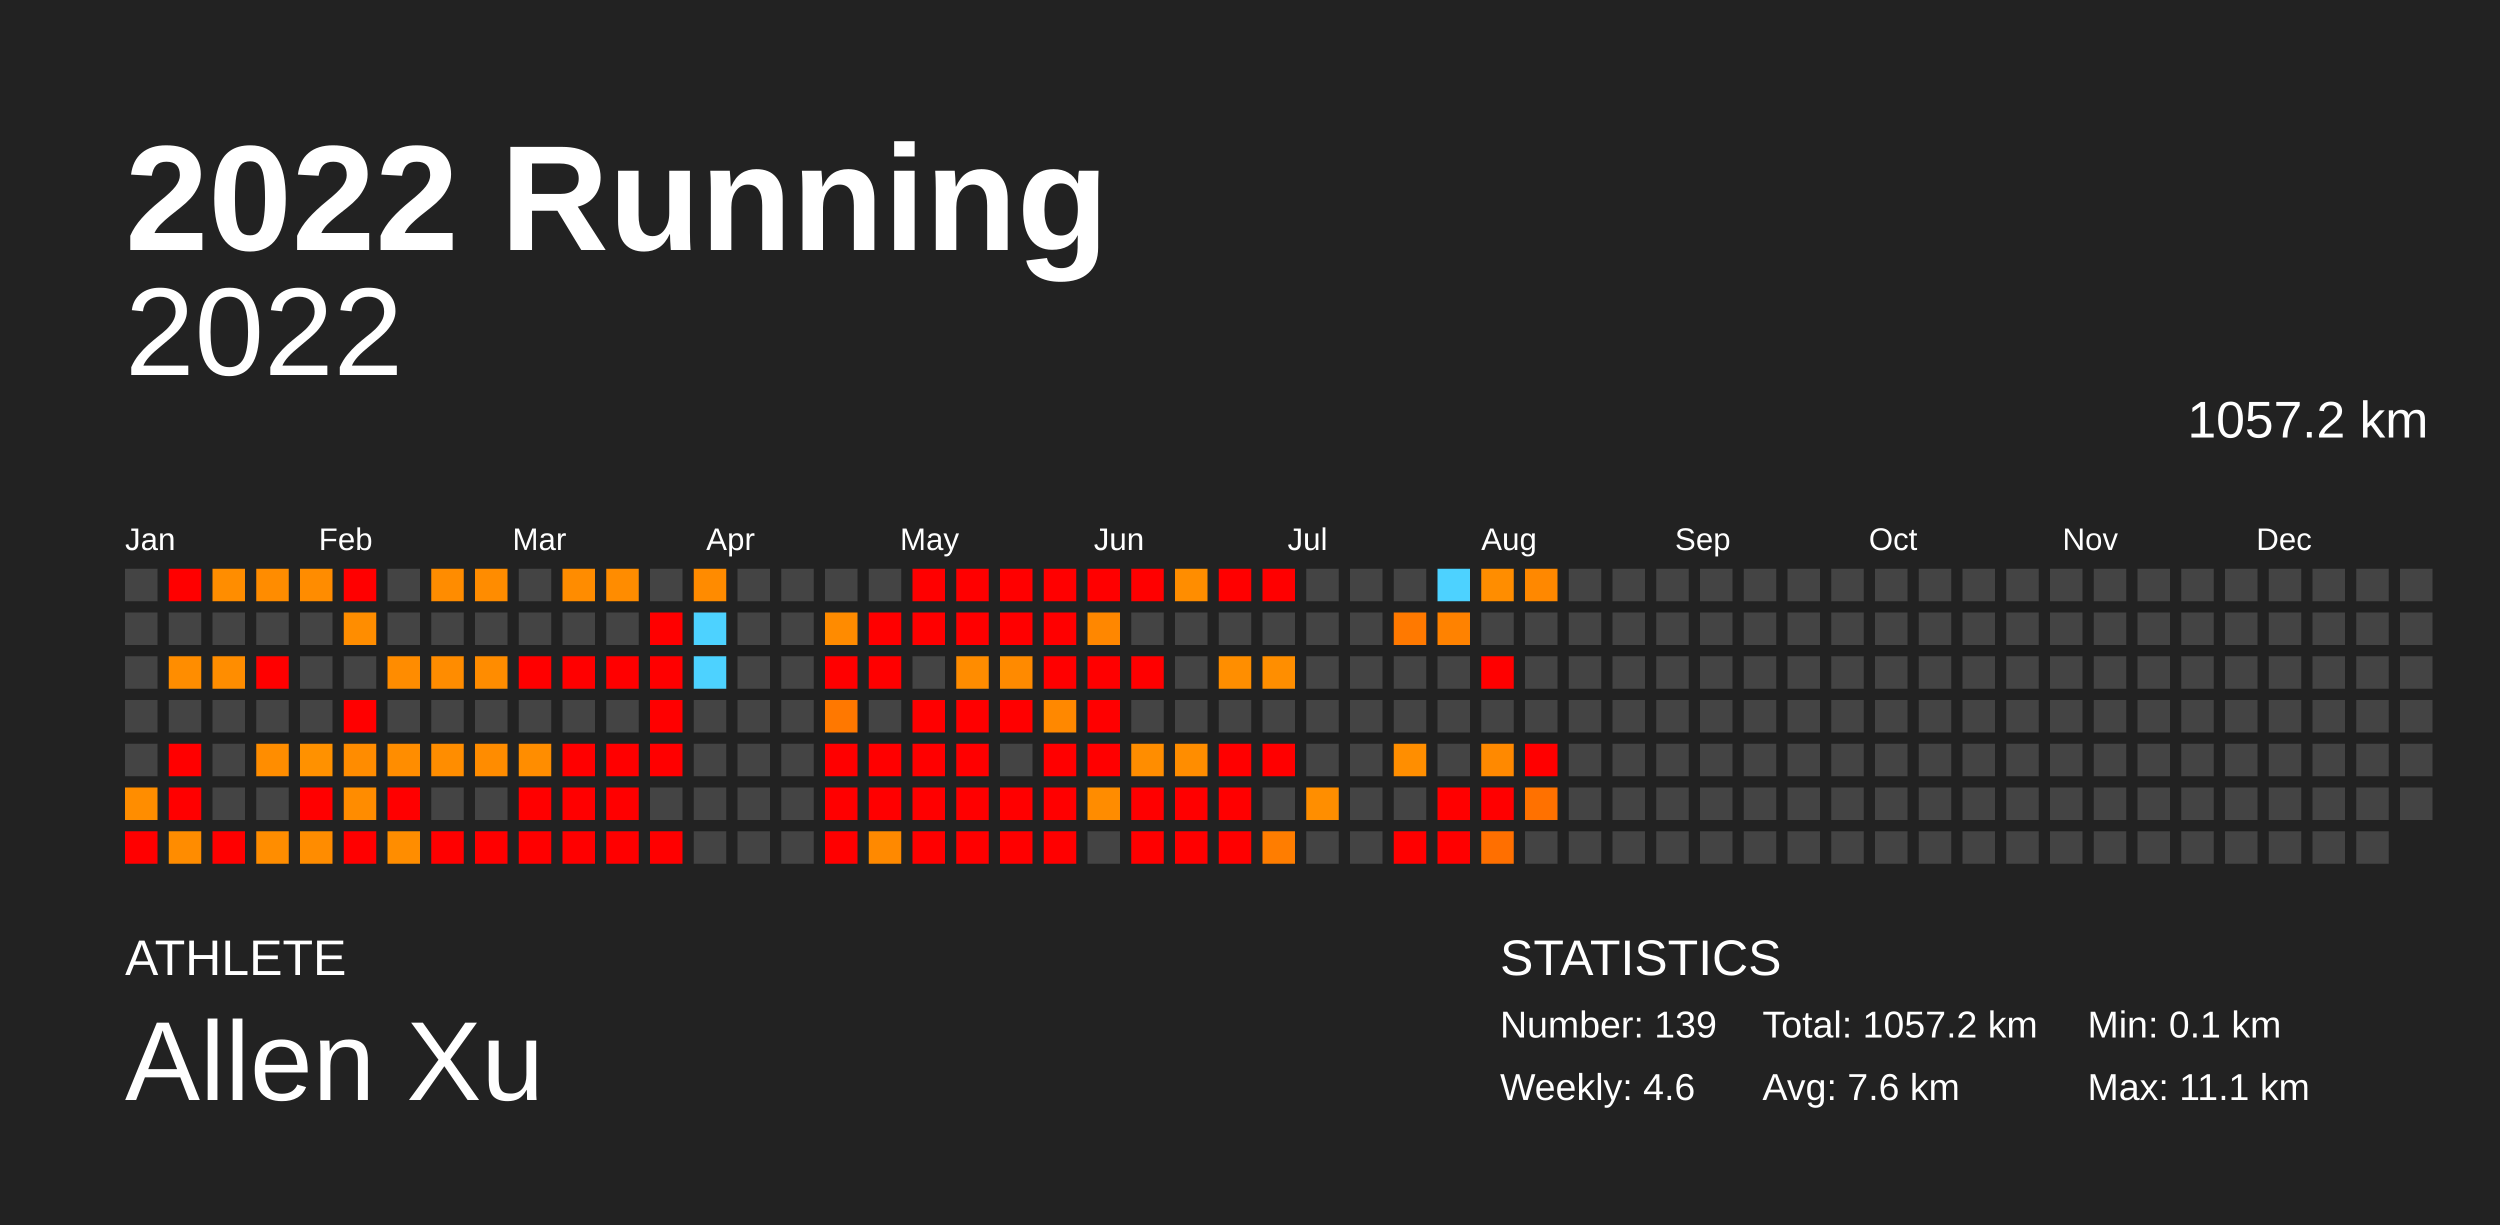
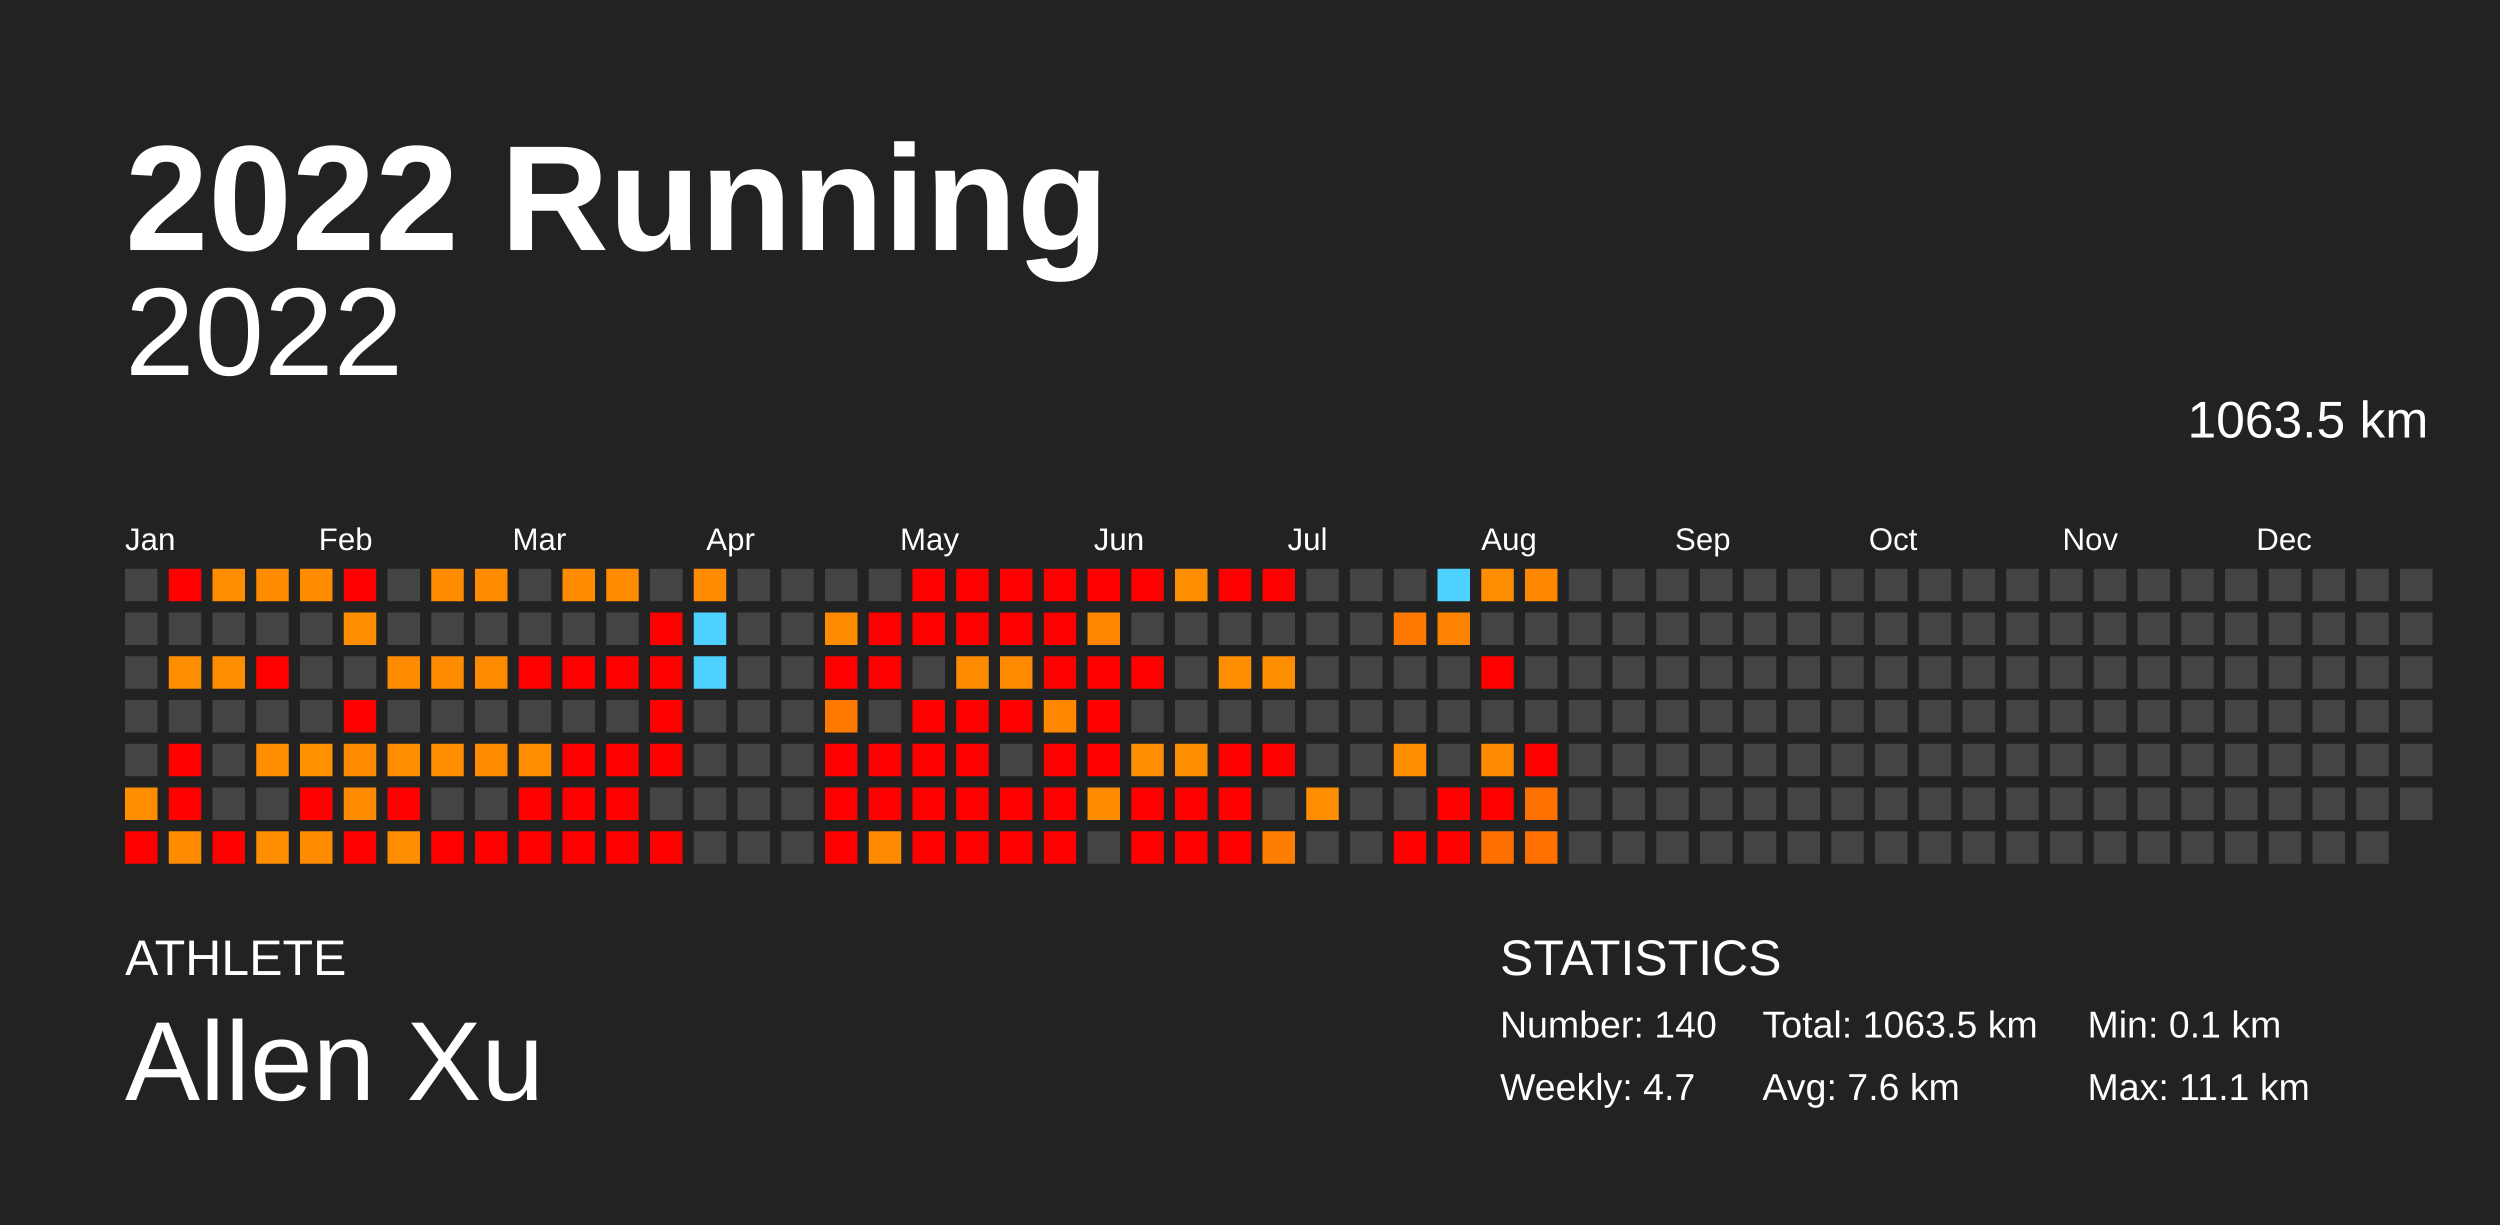
<svg xmlns="http://www.w3.org/2000/svg" baseProfile="full" height="98mm" version="1.1" viewBox="0,0,200,98" width="200mm">
  <defs />
  <rect fill="#222222" height="98" width="200" x="0" y="0" />
  <text fill="#FFFFFF" style="font-size:12px; font-family:Arial; font-weight:bold;" x="10" y="20">2022 Running</text>
  <text fill="#FFFFFF" style="font-size:4px; font-family:Arial" x="10" y="78">ATHLETE</text>
  <text fill="#FFFFFF" style="font-size:9px; font-family:Arial" x="10" y="88">Allen Xu</text>
  <text fill="#FFFFFF" style="font-size:4px; font-family:Arial" x="120" y="78">STATISTICS</text>
-   <text fill="#FFFFFF" style="font-size:3px; font-family:Arial" x="120" y="83">Number: 139</text>
-   <text fill="#FFFFFF" style="font-size:3px; font-family:Arial" x="120" y="88">Weekly: 4.6</text>
-   <text fill="#FFFFFF" style="font-size:3px; font-family:Arial" x="141" y="83">Total: 1057.2 km</text>
+   <text fill="#FFFFFF" style="font-size:3px; font-family:Arial" x="120" y="83">Number: 140</text>
+   <text fill="#FFFFFF" style="font-size:3px; font-family:Arial" x="120" y="88">Weekly: 4.7</text>
+   <text fill="#FFFFFF" style="font-size:3px; font-family:Arial" x="141" y="83">Total: 1063.5 km</text>
  <text fill="#FFFFFF" style="font-size:3px; font-family:Arial" x="141" y="88">Avg: 7.6 km</text>
  <text fill="#FFFFFF" style="font-size:3px; font-family:Arial" x="167" y="83">Min: 0.1 km</text>
  <text fill="#FFFFFF" style="font-size:3px; font-family:Arial" x="167" y="88">Max: 11.1 km</text>
  <text alignment-baseline="hanging" fill="#FFFFFF" style="font-size:10.0px; font-family:Arial;" x="10" y="30">2022</text>
-   <text alignment-baseline="hanging" fill="#FFFFFF" style="font-size:4.125px; font-family:Arial;" x="175" y="35">1057.2 km</text>
+   <text alignment-baseline="hanging" fill="#FFFFFF" style="font-size:4.125px; font-family:Arial;" x="175" y="35">1063.5 km</text>
  <text fill="#FFFFFF" style="font-size:2.5px; font-family:Arial" x="10.0" y="44">Jan</text>
  <text fill="#FFFFFF" style="font-size:2.5px; font-family:Arial" x="25.5" y="44">Feb</text>
  <text fill="#FFFFFF" style="font-size:2.5px; font-family:Arial" x="41.0" y="44">Mar</text>
  <text fill="#FFFFFF" style="font-size:2.5px; font-family:Arial" x="56.5" y="44">Apr</text>
  <text fill="#FFFFFF" style="font-size:2.5px; font-family:Arial" x="72.0" y="44">May</text>
  <text fill="#FFFFFF" style="font-size:2.5px; font-family:Arial" x="87.5" y="44">Jun</text>
  <text fill="#FFFFFF" style="font-size:2.5px; font-family:Arial" x="103.0" y="44">Jul</text>
  <text fill="#FFFFFF" style="font-size:2.5px; font-family:Arial" x="118.5" y="44">Aug</text>
  <text fill="#FFFFFF" style="font-size:2.5px; font-family:Arial" x="134.0" y="44">Sep</text>
  <text fill="#FFFFFF" style="font-size:2.5px; font-family:Arial" x="149.5" y="44">Oct</text>
  <text fill="#FFFFFF" style="font-size:2.5px; font-family:Arial" x="165.0" y="44">Nov</text>
  <text fill="#FFFFFF" style="font-size:2.5px; font-family:Arial" x="180.5" y="44">Dec</text>
  <rect fill="#444444" height="2.6" width="2.6" x="10.0" y="45.5" />
  <rect fill="#444444" height="2.6" width="2.6" x="10.0" y="49.0" />
  <rect fill="#444444" height="2.6" width="2.6" x="10.0" y="52.5" />
  <rect fill="#444444" height="2.6" width="2.6" x="10.0" y="56.0" />
  <rect fill="#444444" height="2.6" width="2.6" x="10.0" y="59.5" />
  <rect fill="#ff8d00" height="2.6" width="2.6" x="10.0" y="63.0" />
  <rect fill="red" height="2.6" width="2.6" x="10.0" y="66.5" />
  <rect fill="red" height="2.6" width="2.6" x="13.5" y="45.5" />
  <rect fill="#444444" height="2.6" width="2.6" x="13.5" y="49.0" />
  <rect fill="#ff8d00" height="2.6" width="2.6" x="13.5" y="52.5" />
  <rect fill="#444444" height="2.6" width="2.6" x="13.5" y="56.0" />
  <rect fill="red" height="2.6" width="2.6" x="13.5" y="59.5" />
  <rect fill="red" height="2.6" width="2.6" x="13.5" y="63.0" />
  <rect fill="#ff8c00" height="2.6" width="2.6" x="13.5" y="66.5" />
  <rect fill="#ff8d00" height="2.6" width="2.6" x="17.0" y="45.5" />
  <rect fill="#444444" height="2.6" width="2.6" x="17.0" y="49.0" />
  <rect fill="#ff8d00" height="2.6" width="2.6" x="17.0" y="52.5" />
  <rect fill="#444444" height="2.6" width="2.6" x="17.0" y="56.0" />
  <rect fill="#444444" height="2.6" width="2.6" x="17.0" y="59.5" />
  <rect fill="#444444" height="2.6" width="2.6" x="17.0" y="63.0" />
  <rect fill="red" height="2.6" width="2.6" x="17.0" y="66.5" />
  <rect fill="#ff8c00" height="2.6" width="2.6" x="20.5" y="45.5" />
  <rect fill="#444444" height="2.6" width="2.6" x="20.5" y="49.0" />
  <rect fill="red" height="2.6" width="2.6" x="20.5" y="52.5" />
  <rect fill="#444444" height="2.6" width="2.6" x="20.5" y="56.0" />
  <rect fill="#ff8d00" height="2.6" width="2.6" x="20.5" y="59.5" />
  <rect fill="#444444" height="2.6" width="2.6" x="20.5" y="63.0" />
  <rect fill="#ff8d00" height="2.6" width="2.6" x="20.5" y="66.5" />
  <rect fill="#ff8c00" height="2.6" width="2.6" x="24.0" y="45.5" />
  <rect fill="#444444" height="2.6" width="2.6" x="24.0" y="49.0" />
  <rect fill="#444444" height="2.6" width="2.6" x="24.0" y="52.5" />
  <rect fill="#444444" height="2.6" width="2.6" x="24.0" y="56.0" />
  <rect fill="#ff9100" height="2.6" width="2.6" x="24.0" y="59.5" />
  <rect fill="red" height="2.6" width="2.6" x="24.0" y="63.0" />
  <rect fill="#ff8c00" height="2.6" width="2.6" x="24.0" y="66.5" />
  <rect fill="red" height="2.6" width="2.6" x="27.5" y="45.5" />
  <rect fill="#ff8d00" height="2.6" width="2.6" x="27.5" y="49.0" />
  <rect fill="#444444" height="2.6" width="2.6" x="27.5" y="52.5" />
  <rect fill="red" height="2.6" width="2.6" x="27.5" y="56.0" />
  <rect fill="#ff8c00" height="2.6" width="2.6" x="27.5" y="59.5" />
  <rect fill="#ff8c00" height="2.6" width="2.6" x="27.5" y="63.0" />
  <rect fill="red" height="2.6" width="2.6" x="27.5" y="66.5" />
  <rect fill="#444444" height="2.6" width="2.6" x="31.0" y="45.5" />
  <rect fill="#444444" height="2.6" width="2.6" x="31.0" y="49.0" />
  <rect fill="#ff8c00" height="2.6" width="2.6" x="31.0" y="52.5" />
  <rect fill="#444444" height="2.6" width="2.6" x="31.0" y="56.0" />
  <rect fill="#ff8d00" height="2.6" width="2.6" x="31.0" y="59.5" />
  <rect fill="red" height="2.6" width="2.6" x="31.0" y="63.0" />
  <rect fill="#ff8d00" height="2.6" width="2.6" x="31.0" y="66.5" />
  <rect fill="#ff8c00" height="2.6" width="2.6" x="34.5" y="45.5" />
  <rect fill="#444444" height="2.6" width="2.6" x="34.5" y="49.0" />
  <rect fill="#ff8c00" height="2.6" width="2.6" x="34.5" y="52.5" />
  <rect fill="#444444" height="2.6" width="2.6" x="34.5" y="56.0" />
  <rect fill="#ff8d00" height="2.6" width="2.6" x="34.5" y="59.5" />
  <rect fill="#444444" height="2.6" width="2.6" x="34.5" y="63.0" />
  <rect fill="red" height="2.6" width="2.6" x="34.5" y="66.5" />
  <rect fill="#ff8c00" height="2.6" width="2.6" x="38.0" y="45.5" />
  <rect fill="#444444" height="2.6" width="2.6" x="38.0" y="49.0" />
  <rect fill="#ff8c00" height="2.6" width="2.6" x="38.0" y="52.5" />
  <rect fill="#444444" height="2.6" width="2.6" x="38.0" y="56.0" />
  <rect fill="#ff8c00" height="2.6" width="2.6" x="38.0" y="59.5" />
  <rect fill="#444444" height="2.6" width="2.6" x="38.0" y="63.0" />
  <rect fill="red" height="2.6" width="2.6" x="38.0" y="66.5" />
  <rect fill="#444444" height="2.6" width="2.6" x="41.5" y="45.5" />
  <rect fill="#444444" height="2.6" width="2.6" x="41.5" y="49.0" />
  <rect fill="red" height="2.6" width="2.6" x="41.5" y="52.5" />
  <rect fill="#444444" height="2.6" width="2.6" x="41.5" y="56.0" />
  <rect fill="#ff8d00" height="2.6" width="2.6" x="41.5" y="59.5" />
  <rect fill="red" height="2.6" width="2.6" x="41.5" y="63.0" />
  <rect fill="red" height="2.6" width="2.6" x="41.5" y="66.5" />
  <rect fill="#ff8c00" height="2.6" width="2.6" x="45.0" y="45.5" />
  <rect fill="#444444" height="2.6" width="2.6" x="45.0" y="49.0" />
  <rect fill="red" height="2.6" width="2.6" x="45.0" y="52.5" />
  <rect fill="#444444" height="2.6" width="2.6" x="45.0" y="56.0" />
  <rect fill="red" height="2.6" width="2.6" x="45.0" y="59.5" />
  <rect fill="red" height="2.6" width="2.6" x="45.0" y="63.0" />
  <rect fill="red" height="2.6" width="2.6" x="45.0" y="66.5" />
  <rect fill="#ff8c00" height="2.6" width="2.6" x="48.5" y="45.5" />
  <rect fill="#444444" height="2.6" width="2.6" x="48.5" y="49.0" />
  <rect fill="red" height="2.6" width="2.6" x="48.5" y="52.5" />
  <rect fill="#444444" height="2.6" width="2.6" x="48.5" y="56.0" />
  <rect fill="red" height="2.6" width="2.6" x="48.5" y="59.5" />
  <rect fill="red" height="2.6" width="2.6" x="48.5" y="63.0" />
  <rect fill="red" height="2.6" width="2.6" x="48.5" y="66.5" />
  <rect fill="#444444" height="2.6" width="2.6" x="52.0" y="45.5" />
  <rect fill="red" height="2.6" width="2.6" x="52.0" y="49.0" />
  <rect fill="red" height="2.6" width="2.6" x="52.0" y="52.5" />
  <rect fill="red" height="2.6" width="2.6" x="52.0" y="56.0" />
  <rect fill="red" height="2.6" width="2.6" x="52.0" y="59.5" />
  <rect fill="#444444" height="2.6" width="2.6" x="52.0" y="63.0" />
  <rect fill="red" height="2.6" width="2.6" x="52.0" y="66.5" />
  <rect fill="#ff8b00" height="2.6" width="2.6" x="55.5" y="45.5" />
  <rect fill="#4dd2ff" height="2.6" width="2.6" x="55.5" y="49.0" />
  <rect fill="#4dd2ff" height="2.6" width="2.6" x="55.5" y="52.5" />
  <rect fill="#444444" height="2.6" width="2.6" x="55.5" y="56.0" />
  <rect fill="#444444" height="2.6" width="2.6" x="55.5" y="59.5" />
  <rect fill="#444444" height="2.6" width="2.6" x="55.5" y="63.0" />
  <rect fill="#444444" height="2.6" width="2.6" x="55.5" y="66.5" />
  <rect fill="#444444" height="2.6" width="2.6" x="59.0" y="45.5" />
  <rect fill="#444444" height="2.6" width="2.6" x="59.0" y="49.0" />
  <rect fill="#444444" height="2.6" width="2.6" x="59.0" y="52.5" />
  <rect fill="#444444" height="2.6" width="2.6" x="59.0" y="56.0" />
  <rect fill="#444444" height="2.6" width="2.6" x="59.0" y="59.5" />
  <rect fill="#444444" height="2.6" width="2.6" x="59.0" y="63.0" />
  <rect fill="#444444" height="2.6" width="2.6" x="59.0" y="66.5" />
  <rect fill="#444444" height="2.6" width="2.6" x="62.5" y="45.5" />
  <rect fill="#444444" height="2.6" width="2.6" x="62.5" y="49.0" />
  <rect fill="#444444" height="2.6" width="2.6" x="62.5" y="52.5" />
  <rect fill="#444444" height="2.6" width="2.6" x="62.5" y="56.0" />
  <rect fill="#444444" height="2.6" width="2.6" x="62.5" y="59.5" />
  <rect fill="#444444" height="2.6" width="2.6" x="62.5" y="63.0" />
  <rect fill="#444444" height="2.6" width="2.6" x="62.5" y="66.5" />
  <rect fill="#444444" height="2.6" width="2.6" x="66.0" y="45.5" />
  <rect fill="#ff8b00" height="2.6" width="2.6" x="66.0" y="49.0" />
  <rect fill="red" height="2.6" width="2.6" x="66.0" y="52.5" />
  <rect fill="#ff7800" height="2.6" width="2.6" x="66.0" y="56.0" />
  <rect fill="red" height="2.6" width="2.6" x="66.0" y="59.5" />
  <rect fill="red" height="2.6" width="2.6" x="66.0" y="63.0" />
  <rect fill="red" height="2.6" width="2.6" x="66.0" y="66.5" />
  <rect fill="#444444" height="2.6" width="2.6" x="69.5" y="45.5" />
  <rect fill="red" height="2.6" width="2.6" x="69.5" y="49.0" />
  <rect fill="red" height="2.6" width="2.6" x="69.5" y="52.5" />
  <rect fill="#444444" height="2.6" width="2.6" x="69.5" y="56.0" />
  <rect fill="red" height="2.6" width="2.6" x="69.5" y="59.5" />
  <rect fill="red" height="2.6" width="2.6" x="69.5" y="63.0" />
  <rect fill="#ff8900" height="2.6" width="2.6" x="69.5" y="66.5" />
  <rect fill="red" height="2.6" width="2.6" x="73.0" y="45.5" />
  <rect fill="red" height="2.6" width="2.6" x="73.0" y="49.0" />
  <rect fill="#444444" height="2.6" width="2.6" x="73.0" y="52.5" />
  <rect fill="red" height="2.6" width="2.6" x="73.0" y="56.0" />
  <rect fill="red" height="2.6" width="2.6" x="73.0" y="59.5" />
  <rect fill="red" height="2.6" width="2.6" x="73.0" y="63.0" />
  <rect fill="red" height="2.6" width="2.6" x="73.0" y="66.5" />
  <rect fill="red" height="2.6" width="2.6" x="76.5" y="45.5" />
  <rect fill="red" height="2.6" width="2.6" x="76.5" y="49.0" />
  <rect fill="#ff8c00" height="2.6" width="2.6" x="76.5" y="52.5" />
  <rect fill="red" height="2.6" width="2.6" x="76.5" y="56.0" />
  <rect fill="red" height="2.6" width="2.6" x="76.5" y="59.5" />
  <rect fill="red" height="2.6" width="2.6" x="76.5" y="63.0" />
  <rect fill="red" height="2.6" width="2.6" x="76.5" y="66.5" />
  <rect fill="red" height="2.6" width="2.6" x="80.0" y="45.5" />
  <rect fill="red" height="2.6" width="2.6" x="80.0" y="49.0" />
  <rect fill="#ff8a00" height="2.6" width="2.6" x="80.0" y="52.5" />
  <rect fill="red" height="2.6" width="2.6" x="80.0" y="56.0" />
  <rect fill="#444444" height="2.6" width="2.6" x="80.0" y="59.5" />
  <rect fill="red" height="2.6" width="2.6" x="80.0" y="63.0" />
  <rect fill="red" height="2.6" width="2.6" x="80.0" y="66.5" />
  <rect fill="red" height="2.6" width="2.6" x="83.5" y="45.5" />
  <rect fill="red" height="2.6" width="2.6" x="83.5" y="49.0" />
  <rect fill="red" height="2.6" width="2.6" x="83.5" y="52.5" />
  <rect fill="#ff8800" height="2.6" width="2.6" x="83.5" y="56.0" />
  <rect fill="red" height="2.6" width="2.6" x="83.5" y="59.5" />
  <rect fill="red" height="2.6" width="2.6" x="83.5" y="63.0" />
  <rect fill="red" height="2.6" width="2.6" x="83.5" y="66.5" />
  <rect fill="red" height="2.6" width="2.6" x="87.0" y="45.5" />
  <rect fill="#ff8700" height="2.6" width="2.6" x="87.0" y="49.0" />
  <rect fill="red" height="2.6" width="2.6" x="87.0" y="52.5" />
  <rect fill="red" height="2.6" width="2.6" x="87.0" y="56.0" />
  <rect fill="red" height="2.6" width="2.6" x="87.0" y="59.5" />
  <rect fill="#ff8c00" height="2.6" width="2.6" x="87.0" y="63.0" />
  <rect fill="#444444" height="2.6" width="2.6" x="87.0" y="66.5" />
  <rect fill="red" height="2.6" width="2.6" x="90.5" y="45.5" />
  <rect fill="#444444" height="2.6" width="2.6" x="90.5" y="49.0" />
  <rect fill="red" height="2.6" width="2.6" x="90.5" y="52.5" />
  <rect fill="#444444" height="2.6" width="2.6" x="90.5" y="56.0" />
  <rect fill="#ff8d00" height="2.6" width="2.6" x="90.5" y="59.5" />
  <rect fill="red" height="2.6" width="2.6" x="90.5" y="63.0" />
  <rect fill="red" height="2.6" width="2.6" x="90.5" y="66.5" />
  <rect fill="#ff8d00" height="2.6" width="2.6" x="94.0" y="45.5" />
  <rect fill="#444444" height="2.6" width="2.6" x="94.0" y="49.0" />
  <rect fill="#444444" height="2.6" width="2.6" x="94.0" y="52.5" />
  <rect fill="#444444" height="2.6" width="2.6" x="94.0" y="56.0" />
  <rect fill="#ff8d00" height="2.6" width="2.6" x="94.0" y="59.5" />
  <rect fill="red" height="2.6" width="2.6" x="94.0" y="63.0" />
  <rect fill="red" height="2.6" width="2.6" x="94.0" y="66.5" />
  <rect fill="red" height="2.6" width="2.6" x="97.5" y="45.5" />
  <rect fill="#444444" height="2.6" width="2.6" x="97.5" y="49.0" />
  <rect fill="#ff8e00" height="2.6" width="2.6" x="97.5" y="52.5" />
  <rect fill="#444444" height="2.6" width="2.6" x="97.5" y="56.0" />
  <rect fill="red" height="2.6" width="2.6" x="97.5" y="59.5" />
  <rect fill="red" height="2.6" width="2.6" x="97.5" y="63.0" />
  <rect fill="red" height="2.6" width="2.6" x="97.5" y="66.5" />
  <rect fill="red" height="2.6" width="2.6" x="101.0" y="45.5" />
  <rect fill="#444444" height="2.6" width="2.6" x="101.0" y="49.0" />
  <rect fill="#ff8e00" height="2.6" width="2.6" x="101.0" y="52.5" />
  <rect fill="#444444" height="2.6" width="2.6" x="101.0" y="56.0" />
  <rect fill="red" height="2.6" width="2.6" x="101.0" y="59.5" />
  <rect fill="#444444" height="2.6" width="2.6" x="101.0" y="63.0" />
  <rect fill="#ff7d00" height="2.6" width="2.6" x="101.0" y="66.5" />
  <rect fill="#444444" height="2.6" width="2.6" x="104.5" y="45.5" />
  <rect fill="#444444" height="2.6" width="2.6" x="104.5" y="49.0" />
  <rect fill="#444444" height="2.6" width="2.6" x="104.5" y="52.5" />
  <rect fill="#444444" height="2.6" width="2.6" x="104.5" y="56.0" />
  <rect fill="#444444" height="2.6" width="2.6" x="104.5" y="59.5" />
  <rect fill="#ff8e00" height="2.6" width="2.6" x="104.5" y="63.0" />
  <rect fill="#444444" height="2.6" width="2.6" x="104.5" y="66.5" />
  <rect fill="#444444" height="2.6" width="2.6" x="108.0" y="45.5" />
  <rect fill="#444444" height="2.6" width="2.6" x="108.0" y="49.0" />
  <rect fill="#444444" height="2.6" width="2.6" x="108.0" y="52.5" />
  <rect fill="#444444" height="2.6" width="2.6" x="108.0" y="56.0" />
  <rect fill="#444444" height="2.6" width="2.6" x="108.0" y="59.5" />
  <rect fill="#444444" height="2.6" width="2.6" x="108.0" y="63.0" />
  <rect fill="#444444" height="2.6" width="2.6" x="108.0" y="66.5" />
  <rect fill="#444444" height="2.6" width="2.6" x="111.5" y="45.5" />
  <rect fill="#ff7900" height="2.6" width="2.6" x="111.5" y="49.0" />
  <rect fill="#444444" height="2.6" width="2.6" x="111.5" y="52.5" />
  <rect fill="#444444" height="2.6" width="2.6" x="111.5" y="56.0" />
  <rect fill="#ff8e00" height="2.6" width="2.6" x="111.5" y="59.5" />
  <rect fill="#444444" height="2.6" width="2.6" x="111.5" y="63.0" />
  <rect fill="red" height="2.6" width="2.6" x="111.5" y="66.5" />
  <rect fill="#4dd2ff" height="2.6" width="2.6" x="115.0" y="45.5" />
  <rect fill="#ff8200" height="2.6" width="2.6" x="115.0" y="49.0" />
  <rect fill="#444444" height="2.6" width="2.6" x="115.0" y="52.5" />
  <rect fill="#444444" height="2.6" width="2.6" x="115.0" y="56.0" />
  <rect fill="#444444" height="2.6" width="2.6" x="115.0" y="59.5" />
  <rect fill="red" height="2.6" width="2.6" x="115.0" y="63.0" />
  <rect fill="red" height="2.6" width="2.6" x="115.0" y="66.5" />
  <rect fill="#ff8d00" height="2.6" width="2.6" x="118.5" y="45.5" />
  <rect fill="#444444" height="2.6" width="2.6" x="118.5" y="49.0" />
  <rect fill="red" height="2.6" width="2.6" x="118.5" y="52.5" />
  <rect fill="#444444" height="2.6" width="2.6" x="118.5" y="56.0" />
  <rect fill="#ff8900" height="2.6" width="2.6" x="118.5" y="59.5" />
  <rect fill="red" height="2.6" width="2.6" x="118.5" y="63.0" />
  <rect fill="#ff6f00" height="2.6" width="2.6" x="118.5" y="66.5" />
  <rect fill="#ff8800" height="2.6" width="2.6" x="122.0" y="45.5" />
  <rect fill="#444444" height="2.6" width="2.6" x="122.0" y="49.0" />
  <rect fill="#444444" height="2.6" width="2.6" x="122.0" y="52.5" />
  <rect fill="#444444" height="2.6" width="2.6" x="122.0" y="56.0" />
  <rect fill="red" height="2.6" width="2.6" x="122.0" y="59.5" />
  <rect fill="#ff7100" height="2.6" width="2.6" x="122.0" y="63.0" />
-   <rect fill="#444444" height="2.6" width="2.6" x="122.0" y="66.5" />
+   <rect fill="#ff7000" height="2.6" width="2.6" x="122.0" y="66.5" />
  <rect fill="#444444" height="2.6" width="2.6" x="125.5" y="45.5" />
  <rect fill="#444444" height="2.6" width="2.6" x="125.5" y="49.0" />
  <rect fill="#444444" height="2.6" width="2.6" x="125.5" y="52.5" />
  <rect fill="#444444" height="2.6" width="2.6" x="125.5" y="56.0" />
  <rect fill="#444444" height="2.6" width="2.6" x="125.5" y="59.5" />
  <rect fill="#444444" height="2.6" width="2.6" x="125.5" y="63.0" />
  <rect fill="#444444" height="2.6" width="2.6" x="125.5" y="66.5" />
  <rect fill="#444444" height="2.6" width="2.6" x="129.0" y="45.5" />
  <rect fill="#444444" height="2.6" width="2.6" x="129.0" y="49.0" />
  <rect fill="#444444" height="2.6" width="2.6" x="129.0" y="52.5" />
  <rect fill="#444444" height="2.6" width="2.6" x="129.0" y="56.0" />
  <rect fill="#444444" height="2.6" width="2.6" x="129.0" y="59.5" />
  <rect fill="#444444" height="2.6" width="2.6" x="129.0" y="63.0" />
  <rect fill="#444444" height="2.6" width="2.6" x="129.0" y="66.5" />
  <rect fill="#444444" height="2.6" width="2.6" x="132.5" y="45.5" />
  <rect fill="#444444" height="2.6" width="2.6" x="132.5" y="49.0" />
  <rect fill="#444444" height="2.6" width="2.6" x="132.5" y="52.5" />
  <rect fill="#444444" height="2.6" width="2.6" x="132.5" y="56.0" />
  <rect fill="#444444" height="2.6" width="2.6" x="132.5" y="59.5" />
  <rect fill="#444444" height="2.6" width="2.6" x="132.5" y="63.0" />
  <rect fill="#444444" height="2.6" width="2.6" x="132.5" y="66.5" />
  <rect fill="#444444" height="2.6" width="2.6" x="136.0" y="45.5" />
  <rect fill="#444444" height="2.6" width="2.6" x="136.0" y="49.0" />
  <rect fill="#444444" height="2.6" width="2.6" x="136.0" y="52.5" />
  <rect fill="#444444" height="2.6" width="2.6" x="136.0" y="56.0" />
  <rect fill="#444444" height="2.6" width="2.6" x="136.0" y="59.5" />
  <rect fill="#444444" height="2.6" width="2.6" x="136.0" y="63.0" />
  <rect fill="#444444" height="2.6" width="2.6" x="136.0" y="66.5" />
  <rect fill="#444444" height="2.6" width="2.6" x="139.5" y="45.5" />
  <rect fill="#444444" height="2.6" width="2.6" x="139.5" y="49.0" />
  <rect fill="#444444" height="2.6" width="2.6" x="139.5" y="52.5" />
  <rect fill="#444444" height="2.6" width="2.6" x="139.5" y="56.0" />
  <rect fill="#444444" height="2.6" width="2.6" x="139.5" y="59.5" />
  <rect fill="#444444" height="2.6" width="2.6" x="139.5" y="63.0" />
  <rect fill="#444444" height="2.6" width="2.6" x="139.5" y="66.5" />
  <rect fill="#444444" height="2.6" width="2.6" x="143.0" y="45.5" />
  <rect fill="#444444" height="2.6" width="2.6" x="143.0" y="49.0" />
  <rect fill="#444444" height="2.6" width="2.6" x="143.0" y="52.5" />
  <rect fill="#444444" height="2.6" width="2.6" x="143.0" y="56.0" />
  <rect fill="#444444" height="2.6" width="2.6" x="143.0" y="59.5" />
  <rect fill="#444444" height="2.6" width="2.6" x="143.0" y="63.0" />
  <rect fill="#444444" height="2.6" width="2.6" x="143.0" y="66.5" />
  <rect fill="#444444" height="2.6" width="2.6" x="146.5" y="45.5" />
  <rect fill="#444444" height="2.6" width="2.6" x="146.5" y="49.0" />
  <rect fill="#444444" height="2.6" width="2.6" x="146.5" y="52.5" />
  <rect fill="#444444" height="2.6" width="2.6" x="146.5" y="56.0" />
  <rect fill="#444444" height="2.6" width="2.6" x="146.5" y="59.5" />
  <rect fill="#444444" height="2.6" width="2.6" x="146.5" y="63.0" />
  <rect fill="#444444" height="2.6" width="2.6" x="146.5" y="66.5" />
  <rect fill="#444444" height="2.6" width="2.6" x="150.0" y="45.5" />
  <rect fill="#444444" height="2.6" width="2.6" x="150.0" y="49.0" />
  <rect fill="#444444" height="2.6" width="2.6" x="150.0" y="52.5" />
  <rect fill="#444444" height="2.6" width="2.6" x="150.0" y="56.0" />
  <rect fill="#444444" height="2.6" width="2.6" x="150.0" y="59.5" />
  <rect fill="#444444" height="2.6" width="2.6" x="150.0" y="63.0" />
  <rect fill="#444444" height="2.6" width="2.6" x="150.0" y="66.5" />
  <rect fill="#444444" height="2.6" width="2.6" x="153.5" y="45.5" />
  <rect fill="#444444" height="2.6" width="2.6" x="153.5" y="49.0" />
  <rect fill="#444444" height="2.6" width="2.6" x="153.5" y="52.5" />
  <rect fill="#444444" height="2.6" width="2.6" x="153.5" y="56.0" />
  <rect fill="#444444" height="2.6" width="2.6" x="153.5" y="59.5" />
  <rect fill="#444444" height="2.6" width="2.6" x="153.5" y="63.0" />
  <rect fill="#444444" height="2.6" width="2.6" x="153.5" y="66.5" />
  <rect fill="#444444" height="2.6" width="2.6" x="157.0" y="45.5" />
  <rect fill="#444444" height="2.6" width="2.6" x="157.0" y="49.0" />
  <rect fill="#444444" height="2.6" width="2.6" x="157.0" y="52.5" />
  <rect fill="#444444" height="2.6" width="2.6" x="157.0" y="56.0" />
  <rect fill="#444444" height="2.6" width="2.6" x="157.0" y="59.5" />
  <rect fill="#444444" height="2.6" width="2.6" x="157.0" y="63.0" />
  <rect fill="#444444" height="2.6" width="2.6" x="157.0" y="66.5" />
  <rect fill="#444444" height="2.6" width="2.6" x="160.5" y="45.5" />
  <rect fill="#444444" height="2.6" width="2.6" x="160.5" y="49.0" />
  <rect fill="#444444" height="2.6" width="2.6" x="160.5" y="52.5" />
  <rect fill="#444444" height="2.6" width="2.6" x="160.5" y="56.0" />
  <rect fill="#444444" height="2.6" width="2.6" x="160.5" y="59.5" />
  <rect fill="#444444" height="2.6" width="2.6" x="160.5" y="63.0" />
  <rect fill="#444444" height="2.6" width="2.6" x="160.5" y="66.5" />
  <rect fill="#444444" height="2.6" width="2.6" x="164.0" y="45.5" />
  <rect fill="#444444" height="2.6" width="2.6" x="164.0" y="49.0" />
  <rect fill="#444444" height="2.6" width="2.6" x="164.0" y="52.5" />
  <rect fill="#444444" height="2.6" width="2.6" x="164.0" y="56.0" />
  <rect fill="#444444" height="2.6" width="2.6" x="164.0" y="59.5" />
  <rect fill="#444444" height="2.6" width="2.6" x="164.0" y="63.0" />
  <rect fill="#444444" height="2.6" width="2.6" x="164.0" y="66.5" />
  <rect fill="#444444" height="2.6" width="2.6" x="167.5" y="45.5" />
  <rect fill="#444444" height="2.6" width="2.6" x="167.5" y="49.0" />
  <rect fill="#444444" height="2.6" width="2.6" x="167.5" y="52.5" />
  <rect fill="#444444" height="2.6" width="2.6" x="167.5" y="56.0" />
  <rect fill="#444444" height="2.6" width="2.6" x="167.5" y="59.5" />
  <rect fill="#444444" height="2.6" width="2.6" x="167.5" y="63.0" />
  <rect fill="#444444" height="2.6" width="2.6" x="167.5" y="66.5" />
  <rect fill="#444444" height="2.6" width="2.6" x="171.0" y="45.5" />
  <rect fill="#444444" height="2.6" width="2.6" x="171.0" y="49.0" />
  <rect fill="#444444" height="2.6" width="2.6" x="171.0" y="52.5" />
  <rect fill="#444444" height="2.6" width="2.6" x="171.0" y="56.0" />
  <rect fill="#444444" height="2.6" width="2.6" x="171.0" y="59.5" />
  <rect fill="#444444" height="2.6" width="2.6" x="171.0" y="63.0" />
  <rect fill="#444444" height="2.6" width="2.6" x="171.0" y="66.5" />
  <rect fill="#444444" height="2.6" width="2.6" x="174.5" y="45.5" />
  <rect fill="#444444" height="2.6" width="2.6" x="174.5" y="49.0" />
  <rect fill="#444444" height="2.6" width="2.6" x="174.5" y="52.5" />
  <rect fill="#444444" height="2.6" width="2.6" x="174.5" y="56.0" />
  <rect fill="#444444" height="2.6" width="2.6" x="174.5" y="59.5" />
  <rect fill="#444444" height="2.6" width="2.6" x="174.5" y="63.0" />
  <rect fill="#444444" height="2.6" width="2.6" x="174.5" y="66.5" />
  <rect fill="#444444" height="2.6" width="2.6" x="178.0" y="45.5" />
  <rect fill="#444444" height="2.6" width="2.6" x="178.0" y="49.0" />
  <rect fill="#444444" height="2.6" width="2.6" x="178.0" y="52.5" />
  <rect fill="#444444" height="2.6" width="2.6" x="178.0" y="56.0" />
  <rect fill="#444444" height="2.6" width="2.6" x="178.0" y="59.5" />
  <rect fill="#444444" height="2.6" width="2.6" x="178.0" y="63.0" />
  <rect fill="#444444" height="2.6" width="2.6" x="178.0" y="66.5" />
  <rect fill="#444444" height="2.6" width="2.6" x="181.5" y="45.5" />
  <rect fill="#444444" height="2.6" width="2.6" x="181.5" y="49.0" />
  <rect fill="#444444" height="2.6" width="2.6" x="181.5" y="52.5" />
  <rect fill="#444444" height="2.6" width="2.6" x="181.5" y="56.0" />
  <rect fill="#444444" height="2.6" width="2.6" x="181.5" y="59.5" />
  <rect fill="#444444" height="2.6" width="2.6" x="181.5" y="63.0" />
  <rect fill="#444444" height="2.6" width="2.6" x="181.5" y="66.5" />
  <rect fill="#444444" height="2.6" width="2.6" x="185.0" y="45.5" />
  <rect fill="#444444" height="2.6" width="2.6" x="185.0" y="49.0" />
  <rect fill="#444444" height="2.6" width="2.6" x="185.0" y="52.5" />
  <rect fill="#444444" height="2.6" width="2.6" x="185.0" y="56.0" />
  <rect fill="#444444" height="2.6" width="2.6" x="185.0" y="59.5" />
  <rect fill="#444444" height="2.6" width="2.6" x="185.0" y="63.0" />
  <rect fill="#444444" height="2.6" width="2.6" x="185.0" y="66.5" />
  <rect fill="#444444" height="2.6" width="2.6" x="188.5" y="45.5" />
  <rect fill="#444444" height="2.6" width="2.6" x="188.5" y="49.0" />
  <rect fill="#444444" height="2.6" width="2.6" x="188.5" y="52.5" />
  <rect fill="#444444" height="2.6" width="2.6" x="188.5" y="56.0" />
  <rect fill="#444444" height="2.6" width="2.6" x="188.5" y="59.5" />
  <rect fill="#444444" height="2.6" width="2.6" x="188.5" y="63.0" />
  <rect fill="#444444" height="2.6" width="2.6" x="188.5" y="66.5" />
  <rect fill="#444444" height="2.6" width="2.6" x="192.0" y="45.5" />
  <rect fill="#444444" height="2.6" width="2.6" x="192.0" y="49.0" />
  <rect fill="#444444" height="2.6" width="2.6" x="192.0" y="52.5" />
  <rect fill="#444444" height="2.6" width="2.6" x="192.0" y="56.0" />
  <rect fill="#444444" height="2.6" width="2.6" x="192.0" y="59.5" />
  <rect fill="#444444" height="2.6" width="2.6" x="192.0" y="63.0" />
</svg>
